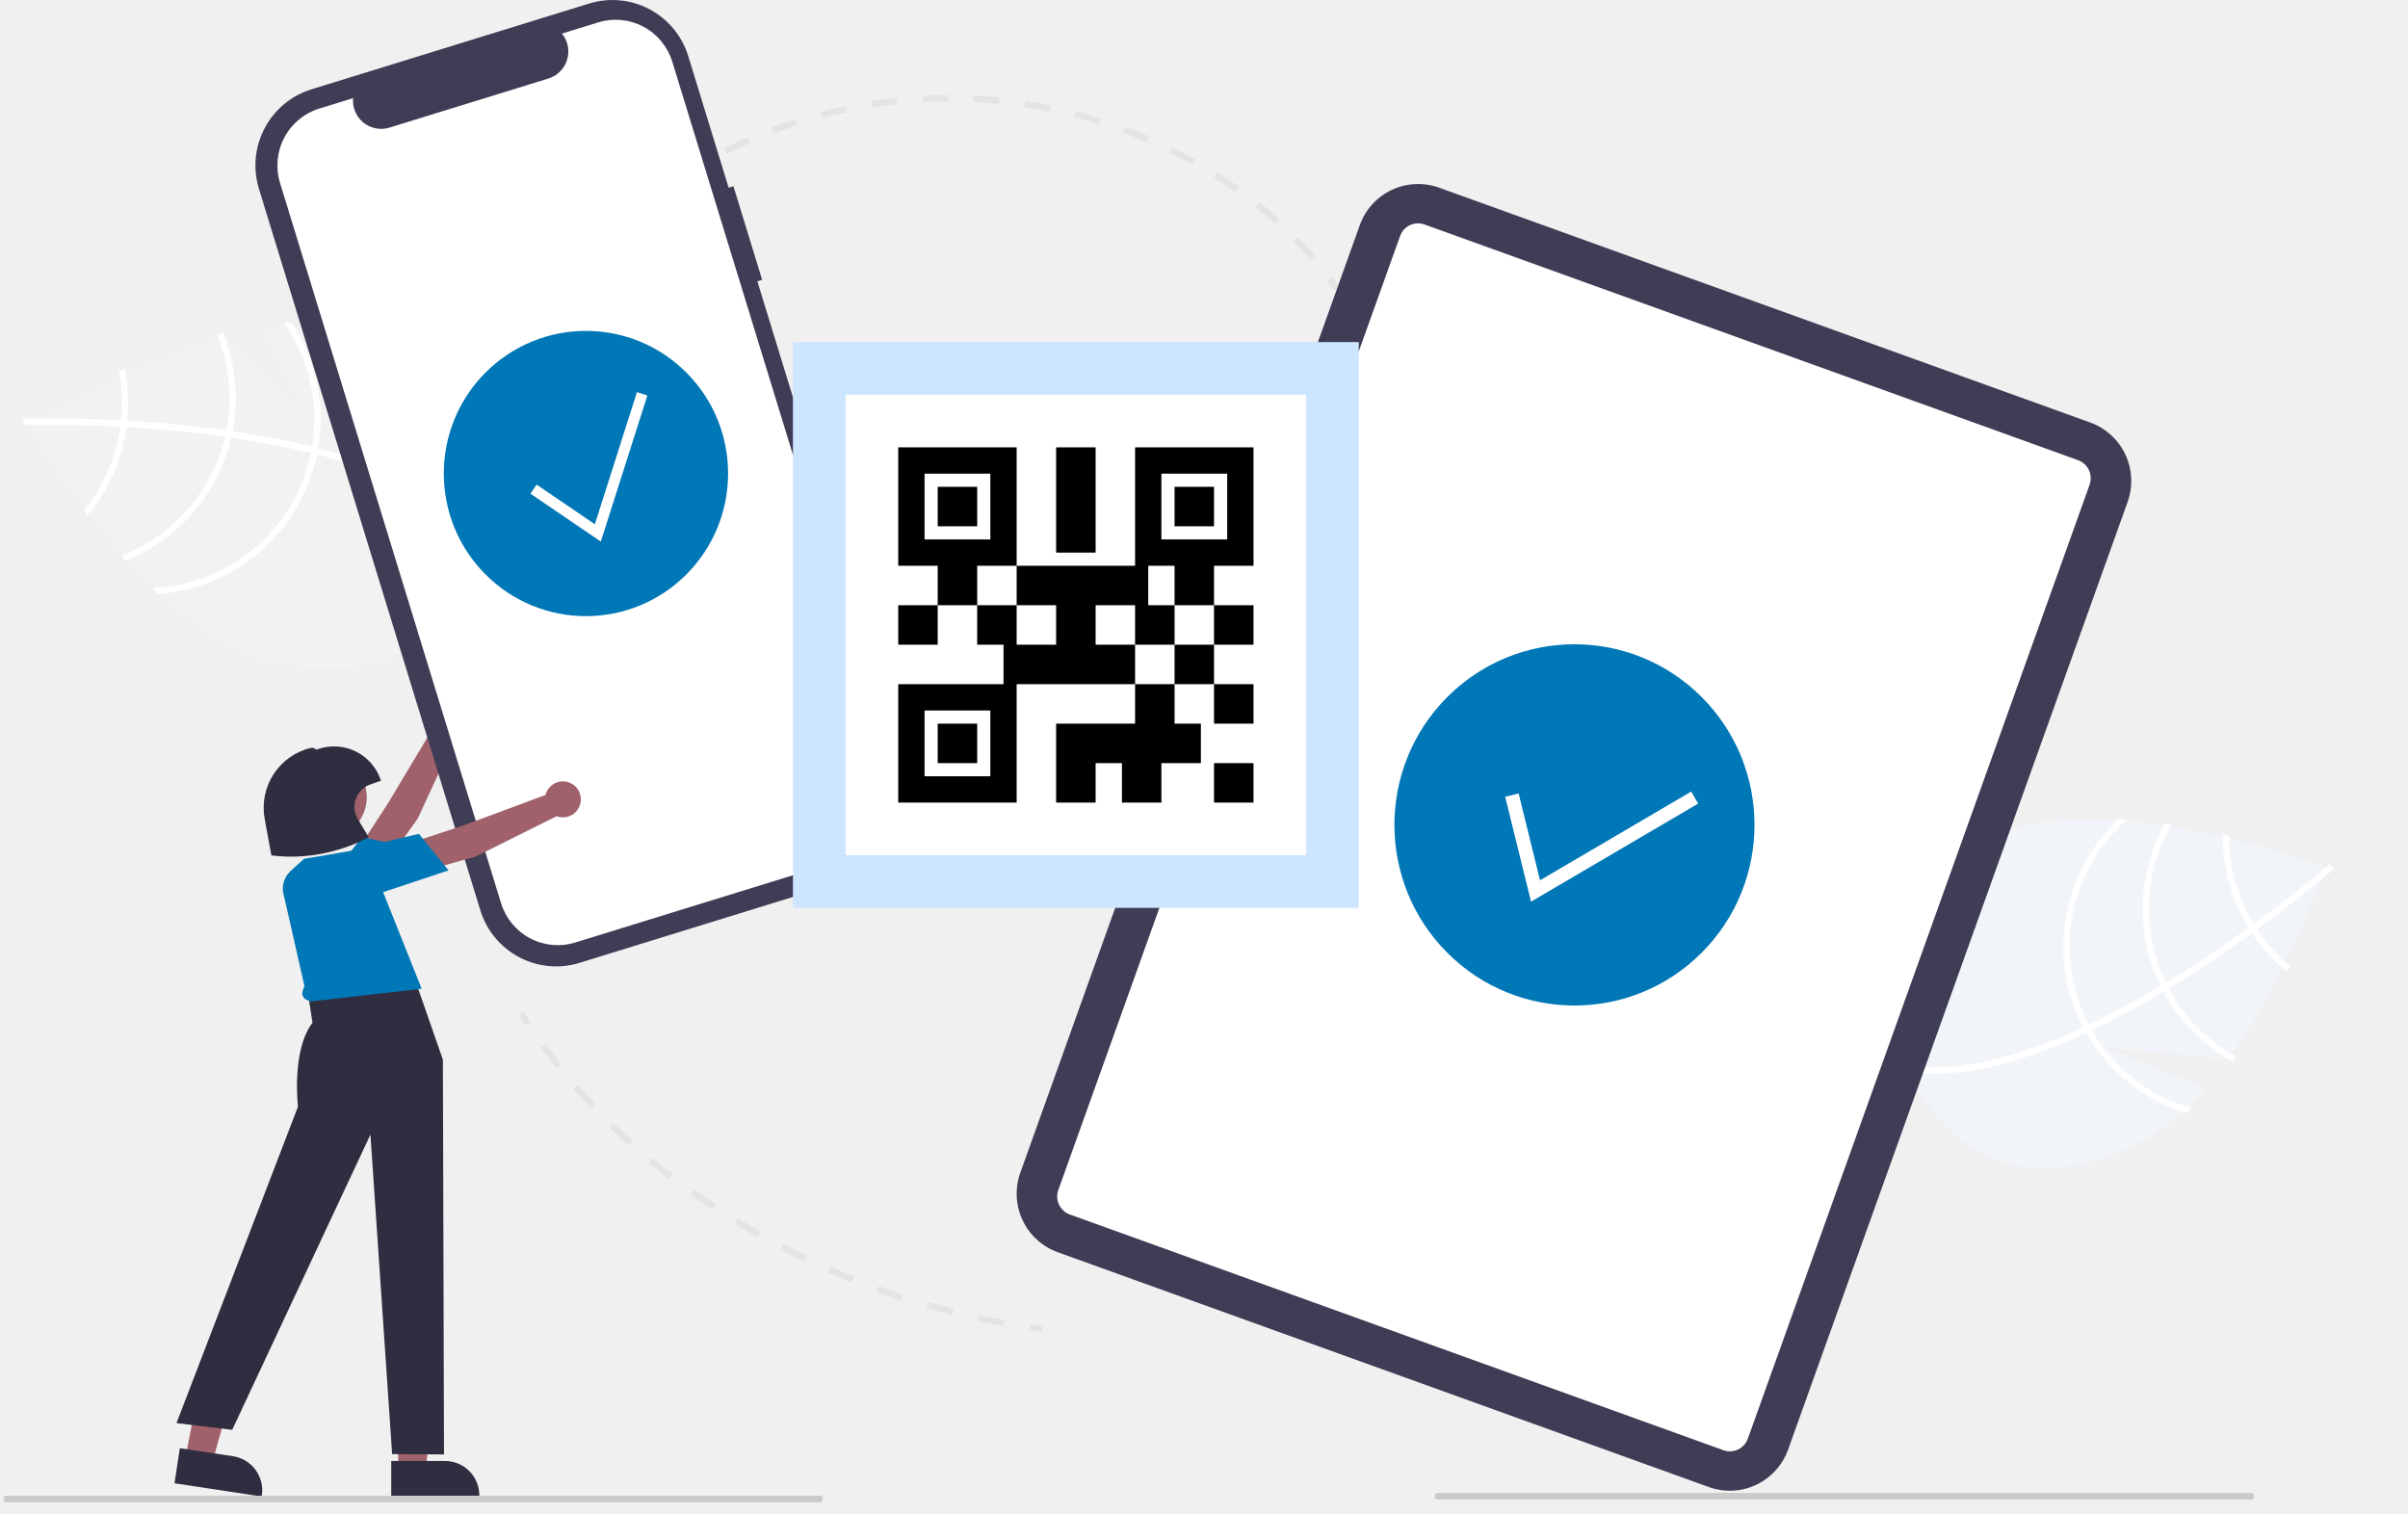
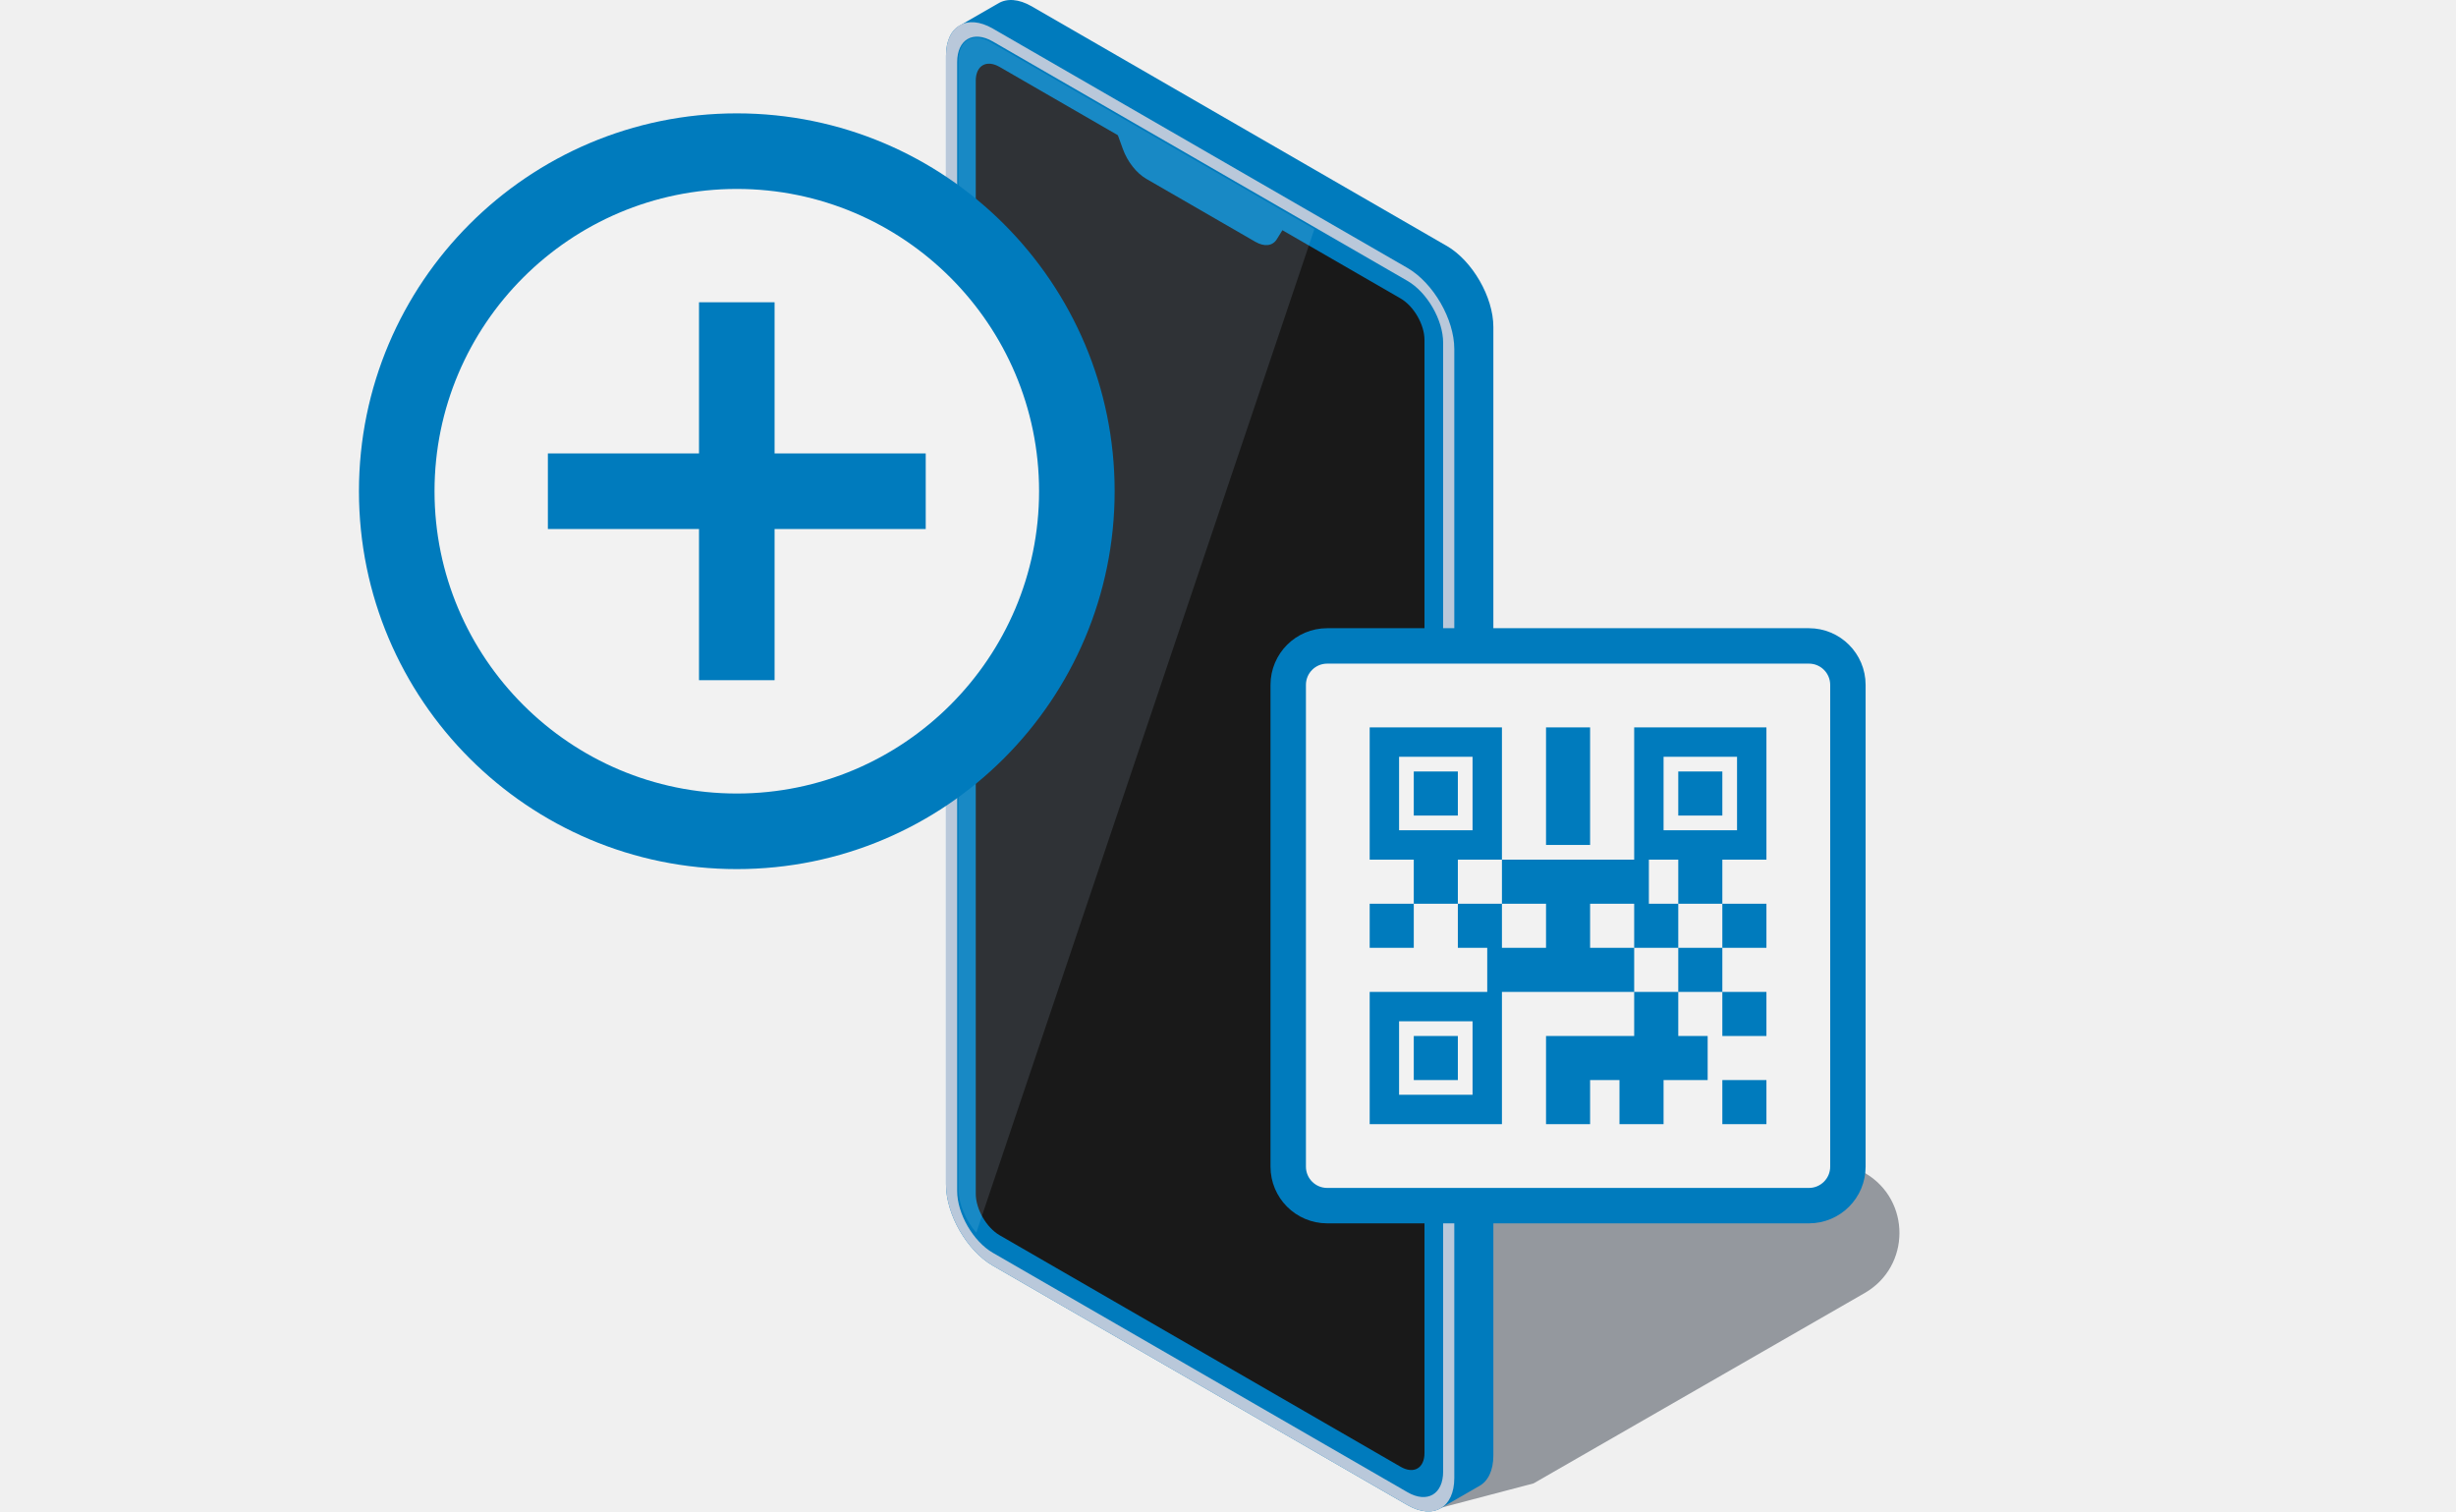
- <svg xmlns="http://www.w3.org/2000/svg" width="183" height="115" viewBox="0 0 183 115" fill="none">
-   <g clip-path="url(#clip0_58463_90054)">
-     <path d="M73.334 52.023C73.063 51.823 72.805 51.608 72.561 51.377L72.895 51.021C73.126 51.238 73.368 51.441 73.623 51.629L73.334 52.023Z" fill="#E4E4E4" />
-     <path d="M71.219 49.733C70.846 49.13 70.551 48.48 70.343 47.8L70.809 47.657C71.005 48.296 71.282 48.907 71.634 49.475L71.219 49.733ZM69.985 45.708C69.98 45.592 69.978 45.476 69.978 45.36C69.978 44.766 70.041 44.173 70.168 43.592L70.645 43.697C70.525 44.243 70.465 44.801 70.465 45.36C70.465 45.469 70.468 45.578 70.472 45.687L69.985 45.708ZM71.319 41.818L70.885 41.594C71.087 41.202 71.319 40.826 71.579 40.471C71.739 40.253 71.912 40.045 72.097 39.847L72.452 40.183C72.281 40.365 72.121 40.559 71.972 40.761C71.727 41.095 71.508 41.449 71.319 41.818ZM74.017 38.979L73.787 38.548C74.416 38.209 75.096 37.975 75.8 37.854L75.882 38.336C75.23 38.448 74.6 38.666 74.017 38.979ZM79.731 38.926C79.143 38.622 78.509 38.416 77.855 38.317L77.928 37.833C78.635 37.94 79.319 38.162 79.954 38.49L79.731 38.926Z" fill="#E4E4E4" />
-     <path d="M81.857 40.862C81.697 40.596 81.512 40.346 81.305 40.115L81.667 39.787C81.895 40.041 82.099 40.317 82.275 40.61L81.857 40.862Z" fill="#E4E4E4" />
-     <path d="M63.16 35.656L62.767 35.366C62.962 35.1 63.168 34.837 63.378 34.584L63.753 34.897C63.549 35.142 63.349 35.398 63.16 35.656Z" fill="#E4E4E4" />
-     <path d="M87.324 35.09C86.949 34.568 86.534 34.077 86.082 33.62L86.428 33.276C86.898 33.75 87.33 34.261 87.72 34.804L87.324 35.09ZM65.08 33.492L64.748 33.133C65.234 32.679 65.748 32.257 66.287 31.868L66.572 32.265C66.049 32.642 65.551 33.052 65.08 33.492ZM84.626 32.363C84.108 31.981 83.566 31.632 83.004 31.317L83.241 30.889C83.821 31.214 84.38 31.575 84.915 31.969L84.626 32.363ZM68.206 31.238L67.974 30.808C68.558 30.49 69.161 30.21 69.78 29.969L69.957 30.425C69.357 30.659 68.772 30.93 68.206 31.238ZM81.264 30.483C80.667 30.242 80.056 30.039 79.433 29.875L79.557 29.401C80.199 29.57 80.83 29.78 81.446 30.029L81.264 30.483ZM71.795 29.838L71.676 29.364C72.32 29.202 72.974 29.081 73.633 29L73.691 29.486C73.052 29.564 72.419 29.682 71.795 29.838ZM77.541 29.504C76.903 29.42 76.26 29.377 75.617 29.374L75.619 28.884C76.283 28.888 76.946 28.932 77.604 29.019L77.541 29.504Z" fill="#E4E4E4" />
-     <path d="M88.716 37.614C88.596 37.319 88.463 37.025 88.321 36.741L88.757 36.521C88.905 36.817 89.043 37.122 89.168 37.429L88.716 37.614Z" fill="#E4E4E4" />
-     <path d="M90.053 66.372L89.885 65.912C90.186 65.802 90.489 65.684 90.785 65.561L90.971 66.014C90.668 66.139 90.359 66.26 90.053 66.372Z" fill="#E4E4E4" />
-     <path d="M29.08 65.95L27.41 64.243L29.458 61.101L32.964 55.245C32.849 54.993 32.814 54.712 32.862 54.439C32.91 54.166 33.04 53.914 33.234 53.717C33.428 53.519 33.677 53.385 33.948 53.333C34.22 53.281 34.5 53.312 34.753 53.424C35.006 53.535 35.22 53.721 35.365 53.956C35.511 54.192 35.582 54.467 35.568 54.743C35.555 55.02 35.458 55.287 35.291 55.507C35.123 55.728 34.893 55.892 34.631 55.978L31.737 62.23L29.08 65.95Z" fill="#A0616A" />
-     <path d="M82.449 67.867L82.431 67.378C83.064 67.355 83.703 67.306 84.332 67.233L84.388 67.719C83.747 67.794 83.094 67.843 82.449 67.867ZM80.504 67.861C79.858 67.834 79.206 67.78 78.566 67.702L78.625 67.216C79.252 67.293 79.891 67.345 80.525 67.372L80.504 67.861ZM86.31 67.42L86.216 66.939C86.837 66.817 87.461 66.669 88.071 66.498L88.202 66.97C87.58 67.144 86.943 67.295 86.31 67.42ZM76.646 67.389C76.013 67.26 75.378 67.104 74.757 66.925L74.892 66.454C75.5 66.63 76.123 66.783 76.743 66.91L76.646 67.389ZM72.911 66.311C72.306 66.083 71.704 65.828 71.119 65.552L71.326 65.109C71.899 65.38 72.49 65.63 73.082 65.853L72.911 66.311ZM69.393 64.654C68.834 64.334 68.279 63.986 67.743 63.621L68.017 63.217C68.542 63.574 69.086 63.915 69.635 64.228L69.393 64.654Z" fill="#E4E4E4" />
-     <path d="M66.174 62.454C65.92 62.245 65.668 62.028 65.425 61.808L65.752 61.445C65.989 61.66 66.234 61.871 66.483 62.075L66.174 62.454Z" fill="#E4E4E4" />
-     <path d="M52.673 13.111L52.423 12.691C52.703 12.523 52.988 12.356 53.271 12.196L53.511 12.622C53.231 12.78 52.95 12.945 52.673 13.111Z" fill="#E4E4E4" />
-     <path d="M99.623 19.794C99.205 19.306 98.765 18.824 98.316 18.363L98.665 18.02C99.121 18.49 99.568 18.979 99.993 19.476L99.623 19.794ZM96.92 17.018C96.443 16.587 95.945 16.166 95.441 15.765L95.743 15.381C96.256 15.788 96.762 16.217 97.246 16.654L96.92 17.018ZM93.886 14.605C93.359 14.233 92.816 13.871 92.273 13.528L92.533 13.114C93.083 13.461 93.632 13.828 94.167 14.205L93.886 14.605ZM90.608 12.535C90.047 12.22 89.471 11.915 88.894 11.629L89.11 11.19C89.694 11.48 90.278 11.789 90.846 12.108L90.608 12.535ZM55.223 11.71L55.006 11.272C55.589 10.98 56.188 10.7 56.785 10.439L56.98 10.887C56.39 11.145 55.799 11.422 55.223 11.71ZM87.136 10.812C86.546 10.556 85.941 10.312 85.339 10.087L85.509 9.628C86.119 9.856 86.732 10.103 87.33 10.363L87.136 10.812ZM58.776 10.156L58.604 9.698C59.214 9.468 59.838 9.25 60.459 9.051L60.607 9.518C59.994 9.714 59.378 9.929 58.776 10.156ZM83.506 9.455C82.893 9.262 82.266 9.082 81.643 8.92L81.766 8.446C82.397 8.61 83.031 8.793 83.653 8.989L83.506 9.455ZM62.469 8.974L62.344 8.501C62.974 8.335 63.617 8.182 64.255 8.047L64.355 8.526C63.725 8.659 63.09 8.81 62.469 8.974ZM79.756 8.481C79.126 8.352 78.484 8.237 77.848 8.141L77.921 7.657C78.566 7.755 79.216 7.871 79.853 8.002L79.756 8.481ZM66.262 8.176L66.186 7.692C66.829 7.591 67.484 7.504 68.133 7.436L68.184 7.922C67.544 7.99 66.897 8.075 66.262 8.176ZM75.925 7.899C75.285 7.835 74.635 7.787 73.992 7.756L74.015 7.267C74.667 7.298 75.325 7.347 75.973 7.412L75.925 7.899ZM70.116 7.768L70.09 7.279C70.741 7.244 71.401 7.225 72.053 7.223L72.054 7.712C71.411 7.714 70.759 7.733 70.116 7.768Z" fill="#E4E4E4" />
-     <path d="M101.411 22.102C101.227 21.838 101.035 21.574 100.843 21.317L101.233 21.023C101.428 21.285 101.623 21.553 101.811 21.821L101.411 22.102Z" fill="#E4E4E4" />
-     <path d="M79.203 101.242C78.879 101.2 78.556 101.156 78.233 101.109L78.303 100.624C78.623 100.671 78.944 100.715 79.264 100.756L79.203 101.242Z" fill="#E4E4E4" />
-     <path d="M76.259 100.787C75.606 100.67 74.946 100.539 74.297 100.399L74.4 99.921C75.043 100.059 75.698 100.189 76.345 100.305L76.259 100.787ZM72.35 99.946C71.705 99.784 71.055 99.609 70.419 99.427L70.553 98.956C71.184 99.138 71.829 99.311 72.468 99.471L72.35 99.946ZM68.507 98.843C67.874 98.638 67.238 98.42 66.615 98.194L66.78 97.734C67.398 97.957 68.029 98.174 68.656 98.377L68.507 98.843ZM64.746 97.482C64.13 97.236 63.51 96.975 62.902 96.708L63.098 96.26C63.701 96.525 64.316 96.783 64.927 97.028L64.746 97.482ZM61.085 95.871C60.487 95.583 59.885 95.281 59.297 94.974L59.523 94.54C60.106 94.845 60.703 95.144 61.296 95.43L61.085 95.871ZM57.541 94.017C56.965 93.691 56.385 93.35 55.817 93.002L56.071 92.584C56.634 92.929 57.209 93.267 57.781 93.591L57.541 94.017ZM54.128 91.93C53.573 91.565 53.017 91.186 52.475 90.803L52.755 90.402C53.294 90.783 53.845 91.159 54.395 91.521L54.128 91.93ZM50.859 89.619C50.328 89.215 49.8 88.796 49.29 88.372L49.6 87.995C50.106 88.414 50.629 88.829 51.154 89.229L50.859 89.619ZM47.774 87.061C47.279 86.616 46.788 86.154 46.313 85.688L46.654 85.338C47.124 85.799 47.61 86.256 48.1 86.697L47.774 87.061ZM44.911 84.255C44.456 83.769 44.005 83.268 43.57 82.764L43.939 82.444C44.369 82.942 44.816 83.439 45.266 83.919L44.911 84.255ZM42.293 81.217C41.88 80.695 41.472 80.157 41.082 79.618L41.476 79.33C41.863 79.864 42.266 80.396 42.675 80.913L42.293 81.217Z" fill="#E4E4E4" />
-     <path d="M39.933 77.96C39.752 77.687 39.574 77.412 39.399 77.136L39.811 76.874C39.984 77.147 40.16 77.419 40.339 77.69L39.933 77.96Z" fill="#E4E4E4" />
-     <path d="M167.598 82.695L159.925 79.596L169.343 80.492C173.98 74.093 176.735 65.909 176.735 65.909C176.735 65.909 159.995 59.531 151.17 63.697C142.345 67.864 141.732 74.547 144.777 80.997C147.822 87.447 153.372 91.22 162.197 87.054C164.161 86.126 165.971 84.564 167.598 82.695Z" fill="#F1F4F9" />
-     <path d="M158.981 78.313L158.546 78.518C153.477 80.88 149.131 81.892 145.566 81.536C145.514 81.532 145.463 81.525 145.411 81.52L145.437 81.28L145.464 81.049C149.338 81.482 153.887 80.135 158.308 78.076C158.452 78.011 158.597 77.945 158.74 77.875C160.604 76.987 162.439 75.982 164.188 74.933C164.324 74.853 164.461 74.77 164.598 74.687C166.899 73.291 169.04 71.834 170.872 70.512C171.002 70.419 171.131 70.324 171.258 70.23C174.351 67.98 176.502 66.159 176.976 65.751C177.034 65.703 177.066 65.675 177.073 65.668L177.228 65.845L177.231 65.846L177.386 66.025C177.379 66.031 177.273 66.125 177.073 66.293C176.329 66.925 174.296 68.615 171.519 70.643C171.393 70.733 171.264 70.828 171.134 70.921C169.648 71.996 167.967 73.154 166.166 74.293C165.714 74.58 165.266 74.857 164.821 75.125C164.685 75.21 164.547 75.293 164.411 75.374C162.521 76.507 160.711 77.487 158.981 78.313Z" fill="white" />
-     <path d="M171.521 70.642C171.433 70.507 171.345 70.37 171.26 70.229C171.029 69.847 170.817 69.453 170.626 69.048C169.81 67.326 169.393 65.443 169.404 63.536C169.247 63.5 169.09 63.464 168.931 63.427C168.902 65.44 169.334 67.433 170.195 69.252C170.399 69.683 170.626 70.104 170.874 70.511C170.958 70.65 171.047 70.787 171.136 70.92C171.867 72.027 172.763 73.015 173.792 73.852C173.867 73.704 173.941 73.559 174.014 73.417C173.05 72.62 172.21 71.685 171.521 70.642Z" fill="white" />
-     <path d="M164.823 75.124C164.745 74.98 164.67 74.834 164.601 74.686C164.577 74.642 164.555 74.595 164.534 74.55C163.652 72.683 163.237 70.63 163.323 68.566C163.409 66.501 163.994 64.487 165.028 62.695C164.86 62.669 164.693 62.643 164.524 62.62C163.493 64.466 162.917 66.53 162.844 68.64C162.771 70.75 163.202 72.845 164.103 74.753C164.131 74.813 164.16 74.873 164.19 74.932C164.263 75.082 164.337 75.228 164.414 75.373C165.613 77.608 167.434 79.451 169.658 80.678C169.752 80.55 169.847 80.421 169.941 80.29C167.766 79.103 165.988 77.308 164.823 75.124Z" fill="white" />
-     <path d="M158.981 78.313C158.898 78.169 158.818 78.023 158.741 77.875C158.658 77.718 158.578 77.559 158.502 77.398C157.32 74.888 156.986 72.061 157.55 69.341C158.114 66.622 159.545 64.155 161.628 62.311C161.408 62.296 161.191 62.281 160.973 62.271C158.936 64.202 157.56 66.723 157.039 69.475C156.518 72.227 156.879 75.07 158.071 77.601C158.147 77.762 158.225 77.922 158.309 78.077C158.385 78.227 158.465 78.373 158.546 78.518C160.217 81.44 162.94 83.617 166.164 84.606C166.302 84.486 166.435 84.36 166.57 84.234C163.362 83.322 160.64 81.198 158.981 78.313Z" fill="white" />
-     <path d="M19.834 25.06L23.799 32.334L17.097 25.668C9.481 27.704 2.19 32.322 2.19 32.322C2.19 32.322 11.083 47.892 20.522 50.246C29.961 52.6 34.651 47.792 36.371 40.846C38.092 33.901 36.191 27.448 26.752 25.094C24.651 24.57 22.268 24.639 19.834 25.06Z" fill="#F2F2F2" />
-     <path d="M23.715 33.932L24.18 34.048C29.581 35.425 33.574 37.392 36.1 39.929C36.138 39.965 36.173 40.004 36.21 40.04L36.038 40.211L35.871 40.372C33.156 37.58 28.795 35.744 24.085 34.542C23.933 34.502 23.779 34.461 23.625 34.425C21.626 33.934 19.576 33.553 17.565 33.26C17.409 33.236 17.251 33.214 17.093 33.191C14.436 32.818 11.865 32.594 9.617 32.46C9.458 32.45 9.298 32.442 9.141 32.435C5.334 32.224 2.526 32.277 1.903 32.294C1.827 32.294 1.785 32.296 1.775 32.296L1.768 32.061L1.766 32.058L1.759 31.821C1.768 31.821 1.909 31.814 2.17 31.811C3.143 31.791 5.778 31.766 9.2 31.949C9.355 31.958 9.514 31.966 9.673 31.976C11.498 32.083 13.526 32.248 15.634 32.504C16.164 32.567 16.685 32.636 17.197 32.709C17.356 32.729 17.514 32.752 17.67 32.776C19.844 33.092 21.859 33.478 23.715 33.932Z" fill="white" />
-     <path d="M9.201 31.948C9.183 32.108 9.165 32.271 9.141 32.434C9.079 32.878 8.993 33.319 8.885 33.754C8.428 35.61 7.562 37.34 6.35 38.815C6.448 38.943 6.546 39.07 6.646 39.2C7.939 37.653 8.863 35.829 9.346 33.869C9.461 33.404 9.551 32.934 9.617 32.459C9.64 32.298 9.658 32.136 9.673 31.975C9.807 30.652 9.74 29.315 9.474 28.012C9.323 28.079 9.174 28.146 9.029 28.21C9.269 29.441 9.327 30.701 9.201 31.948Z" fill="white" />
-     <path d="M17.197 32.708C17.167 32.87 17.132 33.03 17.093 33.19C17.083 33.239 17.07 33.289 17.058 33.338C16.56 35.348 15.585 37.208 14.216 38.759C12.847 40.309 11.125 41.505 9.196 42.243C9.309 42.369 9.422 42.496 9.538 42.62C11.498 41.838 13.245 40.599 14.633 39.005C16.021 37.41 17.01 35.507 17.519 33.453C17.535 33.388 17.551 33.324 17.565 33.258C17.602 33.096 17.637 32.935 17.67 32.774C18.155 30.275 17.913 27.689 16.972 25.324C16.818 25.364 16.663 25.404 16.509 25.447C17.438 27.748 17.677 30.272 17.197 32.708Z" fill="white" />
-     <path d="M23.715 33.931C23.688 34.096 23.657 34.26 23.624 34.424C23.588 34.599 23.55 34.773 23.507 34.947C22.835 37.647 21.309 40.057 19.158 41.814C17.006 43.572 14.346 44.583 11.574 44.696C11.735 44.847 11.893 44.997 12.055 45.143C14.845 44.932 17.497 43.844 19.636 42.035C21.774 40.225 23.29 37.785 23.968 35.061C24.011 34.888 24.051 34.714 24.084 34.541C24.12 34.376 24.151 34.212 24.18 34.047C24.735 30.716 24.007 27.297 22.144 24.484C21.962 24.49 21.78 24.504 21.596 24.517C23.495 27.259 24.255 30.636 23.715 33.931Z" fill="white" />
-     <path d="M55.738 14.154L55.374 14.266L52.308 4.273C51.837 2.739 50.779 1.455 49.365 0.705C47.951 -0.046 46.298 -0.203 44.769 0.27L23.668 6.788C22.911 7.022 22.208 7.403 21.597 7.91C20.987 8.417 20.483 9.039 20.112 9.742C19.742 10.444 19.513 11.213 19.438 12.004C19.364 12.795 19.446 13.594 19.679 14.353L36.501 69.178C36.971 70.713 38.03 71.996 39.444 72.747C40.858 73.498 42.511 73.654 44.04 73.182L65.141 66.663C66.669 66.191 67.948 65.129 68.697 63.71C69.445 62.291 69.601 60.632 69.13 59.098L57.557 21.38L57.921 21.268L55.738 14.154Z" fill="#3F3D56" />
-     <path d="M45.463 1.703L42.709 2.553C42.931 2.826 43.083 3.149 43.152 3.494C43.22 3.84 43.203 4.197 43.102 4.534C43 4.871 42.818 5.178 42.57 5.427C42.323 5.677 42.018 5.862 41.683 5.966L29.594 9.7C29.259 9.804 28.903 9.823 28.559 9.756C28.214 9.689 27.892 9.538 27.619 9.317C27.346 9.095 27.132 8.81 26.995 8.486C26.858 8.162 26.802 7.809 26.833 7.458L24.261 8.253C23.119 8.605 22.164 9.399 21.605 10.458C21.046 11.518 20.93 12.756 21.281 13.902L38.079 68.647C38.43 69.792 39.221 70.751 40.277 71.312C41.333 71.872 42.567 71.989 43.709 71.636L64.911 65.086C66.053 64.734 67.008 63.94 67.567 62.881C68.126 61.822 68.242 60.583 67.891 59.437L51.093 4.692C50.742 3.547 49.951 2.588 48.895 2.027C47.839 1.467 46.605 1.35 45.463 1.703Z" fill="white" />
-     <path d="M129.872 113.024L80.374 95.171C79.201 94.746 78.244 93.872 77.713 92.741C77.181 91.609 77.119 90.312 77.539 89.134L103.343 17.105C103.766 15.928 104.637 14.968 105.765 14.435C106.893 13.902 108.185 13.839 109.359 14.261L158.857 32.115C160.03 32.539 160.987 33.413 161.519 34.545C162.05 35.676 162.112 36.973 161.692 38.151L135.888 110.18C135.465 111.357 134.594 112.317 133.466 112.85C132.339 113.384 131.046 113.446 129.872 113.024Z" fill="#3F3D56" />
-     <path d="M130.975 110.222L81.302 92.306C80.941 92.175 80.646 91.905 80.482 91.556C80.318 91.208 80.299 90.808 80.428 90.445L106.403 17.939C106.534 17.576 106.802 17.28 107.15 17.116C107.497 16.951 107.896 16.932 108.258 17.062L157.931 34.978C158.292 35.109 158.587 35.379 158.751 35.727C158.915 36.076 158.934 36.476 158.804 36.839L132.83 109.345C132.699 109.708 132.431 110.004 132.083 110.168C131.735 110.333 131.337 110.352 130.975 110.222Z" fill="white" />
-     <path d="M134.391 33.083C134.612 33.083 134.791 32.903 134.791 32.681C134.791 32.46 134.612 32.28 134.391 32.28C134.17 32.28 133.991 32.46 133.991 32.681C133.991 32.903 134.17 33.083 134.391 33.083Z" fill="white" />
-     <path d="M52.168 43.654C56.387 39.421 56.387 32.557 52.168 28.324C47.949 24.091 41.109 24.091 36.891 28.324C32.672 32.557 32.672 39.421 36.891 43.654C41.109 47.887 47.949 47.887 52.168 43.654Z" fill="#0077B6" />
-     <path d="M45.66 41.162L40.313 37.522L40.78 36.832L45.207 39.846L48.406 29.803L49.198 30.057L45.66 41.162Z" fill="white" />
-     <path d="M129.329 72.403C134.672 67.042 134.672 58.349 129.329 52.987C123.986 47.626 115.323 47.626 109.979 52.987C104.636 58.349 104.636 67.042 109.979 72.403C115.323 77.765 123.986 77.765 129.329 72.403Z" fill="#0077B6" />
-     <path d="M116.354 68.53L114.389 60.559L115.411 60.305L117.038 66.905L128.526 60.164L129.058 61.075L116.354 68.53Z" fill="white" />
-     <path d="M27.442 69.883C27.246 70.188 26.966 70.429 26.637 70.579C26.308 70.729 25.942 70.78 25.585 70.727C25.244 70.686 24.923 70.547 24.66 70.326C24.397 70.105 24.205 69.812 24.106 69.483C24.033 69.249 24.012 69.002 24.044 68.759C24.075 68.517 24.16 68.284 24.291 68.077C25.408 66.187 27.469 63.69 27.49 63.665L27.523 63.626L30.999 64.381L27.442 69.883Z" fill="#0077B6" />
-     <path d="M30.26 111.718H32.338L33.326 103.678L30.26 103.679L30.26 111.718Z" fill="#A0616A" />
-     <path d="M29.731 111.041L33.821 111.041C34.513 111.041 35.176 111.316 35.665 111.807C36.154 112.297 36.428 112.963 36.428 113.656V113.741L29.731 113.742L29.731 111.041Z" fill="#2F2E41" />
-     <path d="M14.088 110.819L16.142 111.131L18.317 103.33L15.624 102.87L14.088 110.819Z" fill="#A0616A" />
-     <path d="M13.666 110.066L17.71 110.679C18.394 110.783 19.009 111.155 19.419 111.713C19.829 112.272 20.002 112.971 19.898 113.656L19.886 113.741L13.263 112.736L13.666 110.066Z" fill="#2F2E41" />
-     <path d="M26.119 73.822L30.949 72.767L33.658 80.537L33.743 110.543L29.8 110.518L28.152 86.233L17.647 108.673L13.412 108.163L22.645 84.107C22.645 84.107 22.137 79.857 23.747 77.732L23.408 75.522L26.119 73.822Z" fill="#2F2E41" />
-     <path d="M21.584 68.107C21.474 67.776 21.463 67.42 21.55 67.083C21.638 66.745 21.822 66.441 22.079 66.206L23.1 65.275L25.979 64.788L27.778 64.46L32.046 75.15L23.645 76.109C23.029 75.976 22.782 75.638 23.141 74.965L21.584 68.107Z" fill="#0077B6" />
-     <path d="M31.755 66.338L31.514 63.958L35.071 62.79L41.456 60.42C41.523 60.151 41.671 59.909 41.878 59.726C42.086 59.544 42.344 59.428 42.619 59.396C42.893 59.364 43.171 59.415 43.415 59.545C43.659 59.674 43.859 59.875 43.987 60.121C44.115 60.366 44.166 60.645 44.133 60.92C44.099 61.195 43.983 61.454 43.801 61.662C43.618 61.87 43.376 62.017 43.108 62.084C42.84 62.151 42.558 62.135 42.299 62.037L36.146 65.101L31.755 66.338Z" fill="#A0616A" />
-     <path d="M27.882 68.217C27.539 68.332 27.171 68.345 26.82 68.255C26.47 68.165 26.153 67.976 25.907 67.71C25.666 67.465 25.502 67.155 25.435 66.818C25.368 66.48 25.4 66.131 25.528 65.812C25.616 65.583 25.754 65.377 25.93 65.208C26.106 65.038 26.317 64.91 26.548 64.83C28.598 64.056 31.762 63.401 31.794 63.394L31.844 63.384L34.086 66.154L27.882 68.217Z" fill="#0077B6" />
-     <path d="M24.714 63.764C26.459 63.764 27.874 62.344 27.874 60.593C27.874 58.842 26.459 57.423 24.714 57.423C22.969 57.423 21.555 58.842 21.555 60.593C21.555 62.344 22.969 63.764 24.714 63.764Z" fill="#A0616A" />
-     <path d="M22.157 65.11C21.667 65.11 21.177 65.08 20.691 65.02L20.624 65.012L20.115 62.24C19.899 61.064 20.14 59.851 20.788 58.848C21.436 57.845 22.441 57.129 23.599 56.847C23.676 56.827 23.757 56.829 23.833 56.853C23.909 56.877 23.977 56.921 24.03 56.981L24.151 56.938C24.616 56.776 25.108 56.707 25.6 56.735C26.091 56.763 26.572 56.888 27.015 57.103C27.458 57.318 27.855 57.618 28.183 57.986C28.51 58.355 28.762 58.785 28.924 59.251L28.954 59.338L28.144 59.621C27.892 59.709 27.662 59.853 27.472 60.042C27.282 60.23 27.136 60.459 27.045 60.711C26.954 60.963 26.921 61.233 26.946 61.5C26.972 61.767 27.057 62.024 27.195 62.254L28.023 63.638L27.935 63.682C26.147 64.607 24.168 65.096 22.157 65.11Z" fill="#2F2E41" />
-     <path d="M62.365 114.18H0.426C0.383 114.18 0.342 114.153 0.311 114.106C0.281 114.06 0.263 113.996 0.263 113.93C0.263 113.863 0.281 113.8 0.311 113.753C0.342 113.706 0.383 113.68 0.426 113.68H62.365C62.409 113.68 62.45 113.706 62.48 113.753C62.511 113.8 62.528 113.863 62.528 113.93C62.528 113.996 62.511 114.06 62.48 114.106C62.45 114.153 62.409 114.18 62.365 114.18Z" fill="#CACACA" />
-     <path d="M171.143 113.969H109.203C109.16 113.969 109.119 113.942 109.088 113.896C109.058 113.849 109.041 113.785 109.041 113.719C109.041 113.652 109.058 113.589 109.088 113.542C109.119 113.495 109.16 113.469 109.203 113.469H171.143C171.186 113.469 171.227 113.495 171.258 113.542C171.288 113.589 171.305 113.652 171.305 113.719C171.305 113.785 171.288 113.849 171.258 113.896C171.227 113.942 171.186 113.969 171.143 113.969Z" fill="#CACACA" />
-     <rect x="62.263" y="28" width="39" height="39" fill="white" />
-     <rect x="62.263" y="28" width="39" height="39" stroke="#CDE5FF" stroke-width="4" />
-     <rect width="27" height="27" transform="translate(68.2634 34)" fill="white" />
-     <path fill-rule="evenodd" clip-rule="evenodd" d="M77.263 34H68.263V43H71.263V46H68.263V49H71.263V46H74.263V49H76.263V52H68.263V61H77.263V52H86.263V55H83.263H82.263H80.263V61H83.263V58H85.263V61H88.263V58H91.263V55H89.263V52H92.263V55H95.263V52H92.263V49H95.263V46H92.263V43H95.263V34H86.263V43H77.263V34ZM77.263 46V43H74.263V46H77.263ZM77.263 46V49H80.263V46H77.263ZM89.263 46H92.263V49H89.263V46ZM89.263 46H87.263V43H89.263V46ZM86.263 49H89.263V52H86.263V49ZM86.263 49H83.263V46H86.263V49ZM75.263 36H70.263V41H75.263V36ZM75.263 54H70.263V59H75.263V54ZM74.263 37H71.263V40H74.263V37ZM71.263 55H74.263V58H71.263V55ZM80.263 34H83.263V42H80.263V34ZM95.263 58H92.263V61H95.263V58ZM93.263 36H88.263V41H93.263V36ZM92.263 37H89.263V40H92.263V37Z" fill="black" />
+ <svg xmlns="http://www.w3.org/2000/svg" width="260" height="160" viewBox="0 0 260 160" fill="none">
+   <g clip-path="url(#clip0_69597_228672)">
+     <path d="M152.394 159.645L162.346 157.028L197.404 136.874C202.277 134.072 202.316 127.055 197.475 124.198L160.223 102.231C157.113 100.398 153.105 101.406 151.235 104.495L142.017 119.709L152.397 159.645H152.394Z" fill="#94989E" />
+     <path d="M153.123 26.014L109.233 0.676C107.841 -0.128 106.588 -0.188 105.687 0.355C105.658 0.371 105.629 0.386 105.601 0.404C105.572 0.42 105.543 0.436 105.515 0.454C105.486 0.47 105.457 0.485 105.428 0.504C105.4 0.519 105.371 0.535 105.342 0.553C105.313 0.569 105.285 0.585 105.256 0.603C105.227 0.619 105.199 0.634 105.17 0.653C105.141 0.668 105.112 0.684 105.084 0.702C105.055 0.718 105.026 0.734 104.997 0.752C104.969 0.767 104.94 0.783 104.911 0.801C104.883 0.817 104.854 0.833 104.825 0.851C104.796 0.867 104.768 0.882 104.739 0.901C104.71 0.916 104.681 0.932 104.653 0.95C104.624 0.966 104.595 0.982 104.567 1C104.538 1.016 104.509 1.031 104.48 1.05C104.452 1.065 104.423 1.081 104.394 1.099C104.366 1.115 104.337 1.13 104.308 1.149C104.279 1.164 104.251 1.18 104.222 1.198C104.193 1.214 104.164 1.23 104.136 1.248C104.107 1.264 104.078 1.279 104.05 1.298C104.021 1.313 103.992 1.329 103.963 1.347C103.935 1.363 103.906 1.379 103.877 1.397C103.848 1.412 103.82 1.428 103.791 1.446C103.762 1.462 103.734 1.478 103.705 1.496C103.676 1.512 103.647 1.527 103.619 1.546C103.59 1.561 103.561 1.577 103.532 1.595C103.504 1.611 103.475 1.627 103.446 1.645C103.418 1.661 103.389 1.676 103.36 1.695C103.331 1.71 103.303 1.726 103.274 1.744C103.245 1.76 103.217 1.775 103.188 1.794C103.159 1.809 103.13 1.825 103.102 1.843C103.073 1.859 103.044 1.875 103.015 1.893C102.987 1.909 102.958 1.924 102.929 1.943C102.901 1.958 102.872 1.974 102.843 1.992C102.814 2.008 102.786 2.024 102.757 2.042C102.728 2.058 102.699 2.073 102.671 2.091C102.642 2.107 102.613 2.123 102.585 2.141C102.556 2.157 102.527 2.172 102.498 2.191C102.47 2.206 102.441 2.222 102.412 2.24C102.383 2.256 102.355 2.272 102.326 2.29C102.297 2.306 102.269 2.321 102.24 2.34C102.211 2.355 102.182 2.371 102.154 2.389C102.125 2.405 102.096 2.42 102.067 2.439C102.039 2.454 102.01 2.47 101.981 2.488C101.953 2.504 101.924 2.52 101.895 2.538C101.866 2.554 101.838 2.569 101.809 2.588C101.78 2.603 101.752 2.619 101.723 2.637C101.694 2.653 101.665 2.669 101.637 2.687C100.723 3.165 100.146 4.282 100.146 5.891V125.391C100.146 128.553 102.365 132.4 105.105 133.982L148.994 159.321C150.383 160.122 151.64 160.185 152.54 159.642C152.569 159.626 152.598 159.611 152.627 159.592C152.655 159.577 152.684 159.561 152.713 159.543C152.742 159.527 152.77 159.511 152.799 159.493C152.828 159.477 152.856 159.462 152.885 159.443C152.914 159.428 152.943 159.412 152.971 159.394C153 159.378 153.029 159.363 153.058 159.344C153.086 159.329 153.115 159.313 153.144 159.295C153.172 159.279 153.201 159.263 153.23 159.245C153.259 159.229 153.287 159.214 153.316 159.195C153.345 159.18 153.374 159.164 153.402 159.146C153.431 159.13 153.46 159.114 153.488 159.096C153.517 159.08 153.546 159.065 153.575 159.047C153.603 159.031 153.632 159.015 153.661 158.997C153.689 158.981 153.718 158.966 153.747 158.947C153.776 158.932 153.804 158.916 153.833 158.898C153.862 158.882 153.891 158.866 153.919 158.848C153.948 158.832 153.977 158.817 154.005 158.798C154.034 158.783 154.063 158.767 154.092 158.749C154.12 158.733 154.149 158.718 154.178 158.699C154.207 158.684 154.235 158.668 154.264 158.65C154.293 158.634 154.321 158.618 154.35 158.6C154.379 158.584 154.408 158.569 154.436 158.55C154.465 158.535 154.494 158.519 154.523 158.501C154.551 158.485 154.58 158.469 154.609 158.451C154.637 158.435 154.666 158.42 154.695 158.402C154.724 158.386 154.752 158.37 154.781 158.352C154.81 158.336 154.839 158.321 154.867 158.302C154.896 158.287 154.925 158.271 154.953 158.253C154.982 158.237 155.011 158.221 155.04 158.203C155.068 158.187 155.097 158.172 155.126 158.153C155.154 158.138 155.183 158.122 155.212 158.104C155.241 158.088 155.269 158.073 155.298 158.054C155.327 158.039 155.356 158.023 155.384 158.005C155.413 157.989 155.442 157.973 155.47 157.955C155.499 157.939 155.528 157.924 155.557 157.905C155.585 157.89 155.614 157.874 155.643 157.856C155.672 157.84 155.7 157.824 155.729 157.806C155.758 157.79 155.786 157.775 155.815 157.757C155.844 157.741 155.873 157.725 155.901 157.707C155.93 157.691 155.959 157.676 155.988 157.657C156.016 157.642 156.045 157.626 156.074 157.608C156.102 157.592 156.131 157.576 156.16 157.558C156.189 157.542 156.217 157.527 156.246 157.508C156.275 157.493 156.303 157.477 156.332 157.459C156.361 157.443 156.39 157.427 156.418 157.409C156.447 157.394 156.476 157.378 156.505 157.36C156.533 157.344 156.562 157.328 156.591 157.31C157.515 156.803 158.092 155.686 158.092 154.077V34.606C158.092 31.444 155.873 27.597 153.133 26.014H153.123Z" fill="#007BBD" />
+     <path d="M148.993 159.323L105.104 133.985C102.364 132.402 100.145 128.556 100.145 125.393V5.891C100.145 2.728 102.367 1.446 105.106 3.026L148.996 28.364C151.735 29.947 153.957 33.793 153.957 36.956V156.456C153.957 159.618 151.735 160.9 148.996 159.32L148.993 159.323Z" fill="#B9C8DA" />
+     <path d="M105.107 132.618C103.023 131.415 101.328 128.479 101.328 126.074V6.574C101.328 4.169 103.026 3.19 105.107 4.394L148.996 29.732C151.08 30.936 152.775 33.871 152.775 36.276V155.779C152.775 158.184 151.078 159.163 148.996 157.959L105.107 132.618Z" fill="#007BBD" />
+     <path d="M105.106 132.163C103.242 131.087 101.722 128.458 101.722 126.303V6.803C101.722 4.649 103.242 3.772 105.106 4.85L148.996 30.188C150.86 31.264 152.38 33.894 152.38 36.048V155.548C152.38 157.703 150.86 158.58 148.996 157.502L105.106 132.163Z" fill="#007BBD" />
+     <path d="M105.827 130.761C104.43 129.954 103.297 127.993 103.297 126.379V8.548C103.297 6.934 104.43 6.281 105.827 7.088L148.27 31.593C149.667 32.4 150.801 34.361 150.801 35.975V153.807C150.801 155.42 149.667 156.073 148.27 155.266L105.827 130.761Z" fill="#191919" />
+     <path d="M132.9 25.599L121.353 18.932C120.311 18.332 119.355 17.112 118.869 15.77L117.788 12.777L136.316 23.474L135.164 25.33C134.72 26.043 133.851 26.148 132.903 25.599H132.9Z" fill="#007BBD" />
+     <g style="mix-blend-mode:screen">
+       <path d="M104.863 4.46C102.998 3.384 101.479 4.259 101.479 6.414V125.913C101.479 127.441 102.244 129.206 103.353 130.491L139.145 24.252L104.863 4.46Z" fill="#181C20" />
+     </g>
  </g>
+   <circle cx="78" cy="52" r="36" fill="#F2F2F2" />
+   <path d="M82 32H74V48H58V56H74V72H82V56H98V48H82V32ZM78 12C55.92 12 38 29.92 38 52C38 74.08 55.92 92 78 92C100.08 92 118 74.08 118 52C118 29.92 100.08 12 78 12ZM78 84C60.36 84 46 69.64 46 52C46 34.36 60.36 20 78 20C95.64 20 110 34.36 110 52C110 69.64 95.64 84 78 84Z" fill="#007BBD" />
+   <rect x="136.75" y="68.75" width="58.5" height="58.5" rx="3.75" fill="#F2F2F2" />
+   <rect x="136.375" y="68.375" width="59.25" height="59.25" rx="4.125" stroke="#007BBD" stroke-width="3.75" />
+   <path fill-rule="evenodd" clip-rule="evenodd" d="M159 77H145V91H159V77ZM155.889 80.111H148.111V87.889H155.889V80.111ZM159 105H145V119H159V105ZM155.889 108.111H148.111V115.889H155.889V108.111ZM154.333 81.667H149.667V86.333H154.333V81.667ZM149.667 109.667H154.333V114.333H149.667V109.667ZM168.333 109.667L173 109.667V105H177.667V109.667L180.778 109.667V114.333L176.111 114.333V119H171.444V114.333L168.333 114.333V119H163.667V109.667H166.778H168.333ZM154.333 91H149.667V95.667H154.333V91ZM163.667 77H168.333V89.444H163.667V77ZM182.333 91V95.667H177.667V91H182.333ZM174.556 91H159V95.667H174.556V91ZM159 100.333H163.667V95.667H168.333V100.333H173V105H157.444V100.333H154.333V95.667H159V100.333ZM177.667 100.333L177.667 95.667H173V100.333H177.667L177.667 105H182.333L182.333 100.333H187V95.667H182.333L182.333 100.333H177.667ZM145 95.667H149.667V100.333H145V95.667ZM182.333 105H187V109.667H182.333V105ZM187 114.333H182.333V119H187V114.333ZM187 77H173V91H187V77ZM183.889 80.111H176.111V87.889H183.889V80.111ZM182.333 81.667H177.667V86.333H182.333V81.667Z" fill="#007BBD" />
  <defs>
-     <clipPath id="clip0_58463_90054">
-       <rect width="182.473" height="115" fill="white" transform="translate(0.263428)" />
+     <clipPath id="clip0_69597_228672">
+       <rect width="101.082" height="160" fill="white" transform="translate(100)" />
    </clipPath>
  </defs>
</svg>
